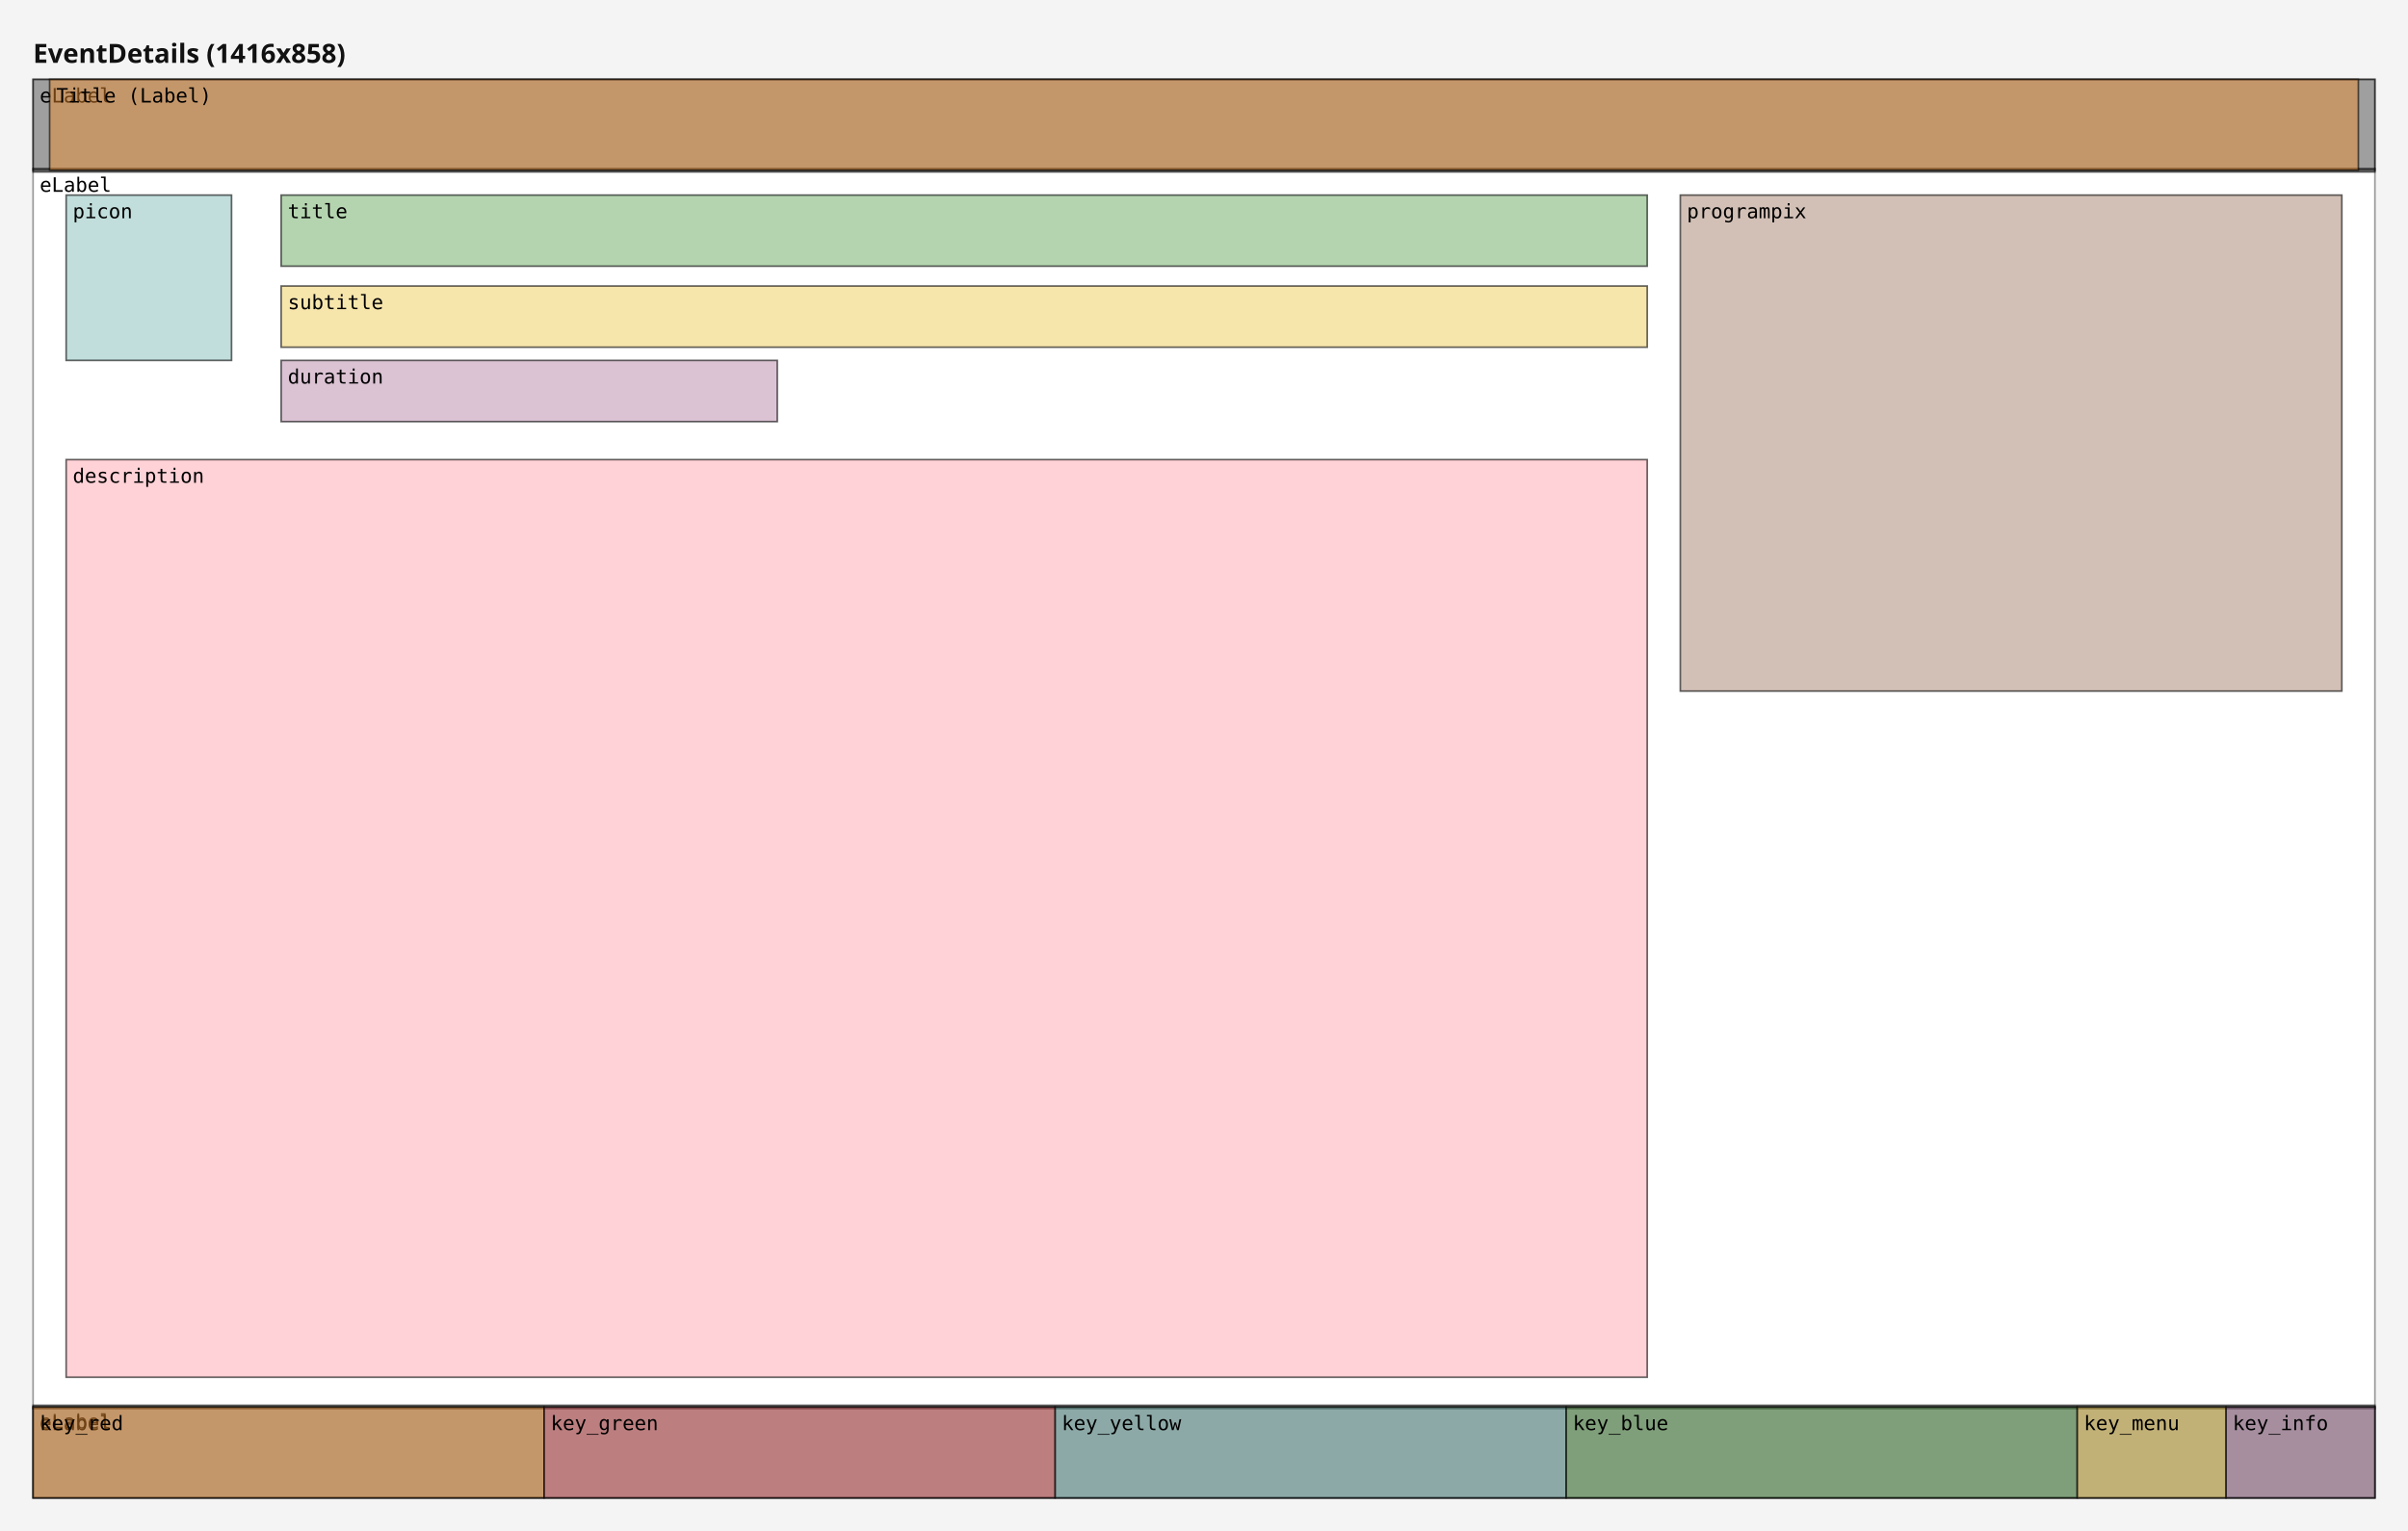
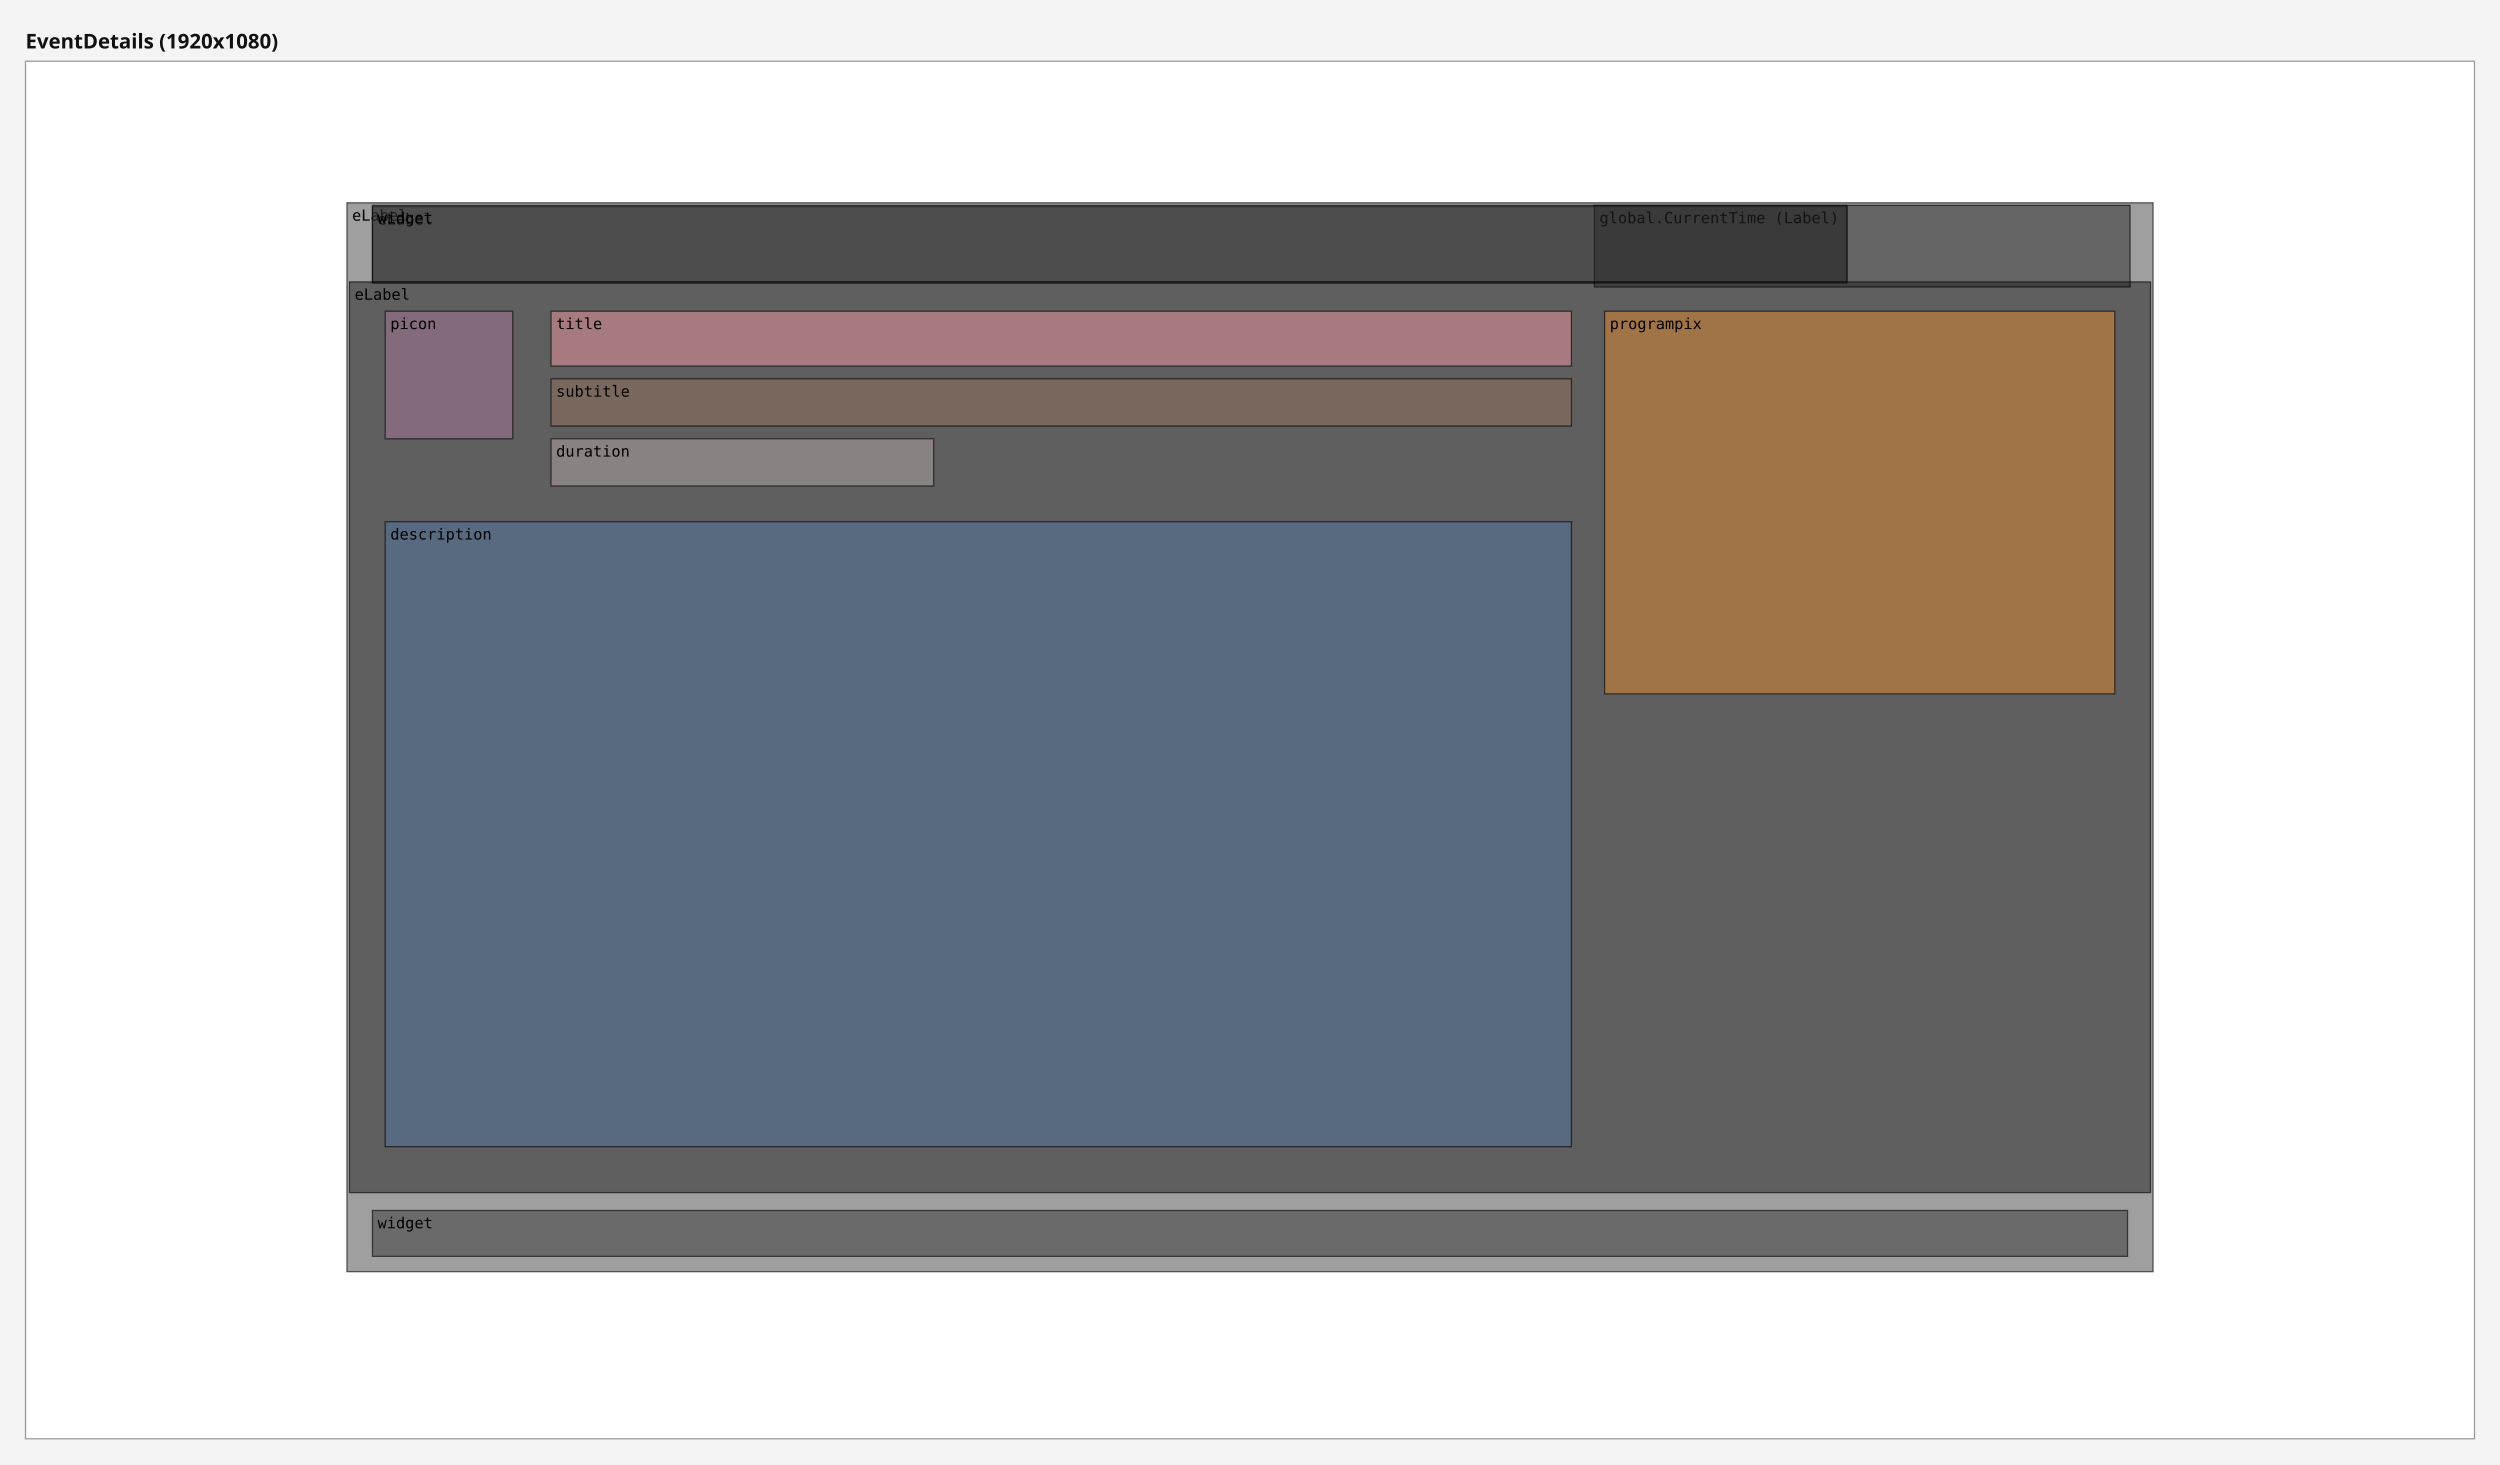
- <svg xmlns="http://www.w3.org/2000/svg" width="1456" height="926" viewBox="0 0 1456 926">
-   <rect x="0" y="0" width="1456" height="926" fill="#f4f4f4" />
-   <text x="20" y="38" font-family="sans-serif" font-size="16" font-weight="bold" fill="#111111">EventDetails (1416x858)</text>
+ <svg xmlns="http://www.w3.org/2000/svg" width="1960" height="1148" viewBox="0 0 1960 1148">
+   <rect x="0" y="0" width="1960" height="1148" fill="#f4f4f4" />
+   <text x="20" y="38" font-family="sans-serif" font-size="16" font-weight="bold" fill="#111111">EventDetails (1920x1080)</text>
  <g data-screen="0" transform="translate(20,48)">
-     <rect x="0" y="0" width="1416" height="858" fill="#ffffff" stroke="#999999" stroke-width="1" />
+     <rect x="0" y="0" width="1920" height="1080" fill="#ffffff" stroke="#999999" stroke-width="1" />
    <g>
-       <rect data-ref="0:0" x="0" y="0" width="1416" height="55" fill="#2c2c2c" fill-opacity="0.45" stroke="#000000" stroke-opacity="0.6" stroke-width="1" />
-       <text x="4" y="14" font-family="monospace" font-size="12" fill="#000000">eLabel</text>
+       <rect data-ref="0:0" x="252" y="111" width="1416" height="838" fill="#2c2c2c" fill-opacity="0.45" stroke="#000000" stroke-opacity="0.6" stroke-width="1" />
+       <text x="256" y="125" font-family="monospace" font-size="12" fill="#000000">eLabel</text>
    </g>
    <g>
-       <rect data-ref="0:2" x="0" y="54" width="1416" height="2" fill="#424242" fill-opacity="0.45" stroke="#000000" stroke-opacity="0.6" stroke-width="1" />
-       <text x="4" y="68" font-family="monospace" font-size="12" fill="#000000">eLabel</text>
+       <rect data-ref="0:1" x="254" y="173" width="1412" height="714" fill="#121212" fill-opacity="0.45" stroke="#000000" stroke-opacity="0.6" stroke-width="1" />
+       <text x="258" y="187" font-family="monospace" font-size="12" fill="#000000">eLabel</text>
    </g>
    <g>
-       <rect data-ref="0:3" x="20" y="70" width="100" height="100" fill="#76b7b2" fill-opacity="0.45" stroke="#000000" stroke-opacity="0.6" stroke-width="1" />
-       <text x="24" y="84" font-family="monospace" font-size="12" fill="#000000">picon</text>
+       <rect data-ref="0:6" x="282" y="196" width="100" height="100" fill="#b07aa1" fill-opacity="0.45" stroke="#000000" stroke-opacity="0.6" stroke-width="1" />
+       <text x="286" y="210" font-family="monospace" font-size="12" fill="#000000">picon</text>
    </g>
    <g>
-       <rect data-ref="0:7" x="20" y="230" width="956" height="555" fill="#ff9da7" fill-opacity="0.45" stroke="#000000" stroke-opacity="0.6" stroke-width="1" />
-       <text x="24" y="244" font-family="monospace" font-size="12" fill="#000000">description</text>
+       <rect data-ref="0:10" x="282" y="361" width="930" height="490" fill="#4e79a7" fill-opacity="0.45" stroke="#000000" stroke-opacity="0.6" stroke-width="1" />
+       <text x="286" y="375" font-family="monospace" font-size="12" fill="#000000">description</text>
    </g>
    <g>
-       <rect data-ref="0:8" x="996" y="70" width="400" height="300" fill="#9c755f" fill-opacity="0.45" stroke="#000000" stroke-opacity="0.6" stroke-width="1" />
-       <text x="1000" y="84" font-family="monospace" font-size="12" fill="#000000">programpix</text>
+       <rect data-ref="0:11" x="1238" y="196" width="400" height="300" fill="#f28e2b" fill-opacity="0.45" stroke="#000000" stroke-opacity="0.6" stroke-width="1" />
+       <text x="1242" y="210" font-family="monospace" font-size="12" fill="#000000">programpix</text>
    </g>
    <g>
-       <rect data-ref="0:9" x="0" y="802" width="1416" height="2" fill="#424242" fill-opacity="0.45" stroke="#000000" stroke-opacity="0.6" stroke-width="1" />
-       <text x="4" y="816" font-family="monospace" font-size="12" fill="#000000">eLabel</text>
+       <rect data-ref="0:7" x="412" y="196" width="800" height="43" fill="#ff9da7" fill-opacity="0.45" stroke="#000000" stroke-opacity="0.6" stroke-width="1" />
+       <text x="416" y="210" font-family="monospace" font-size="12" fill="#000000">title</text>
    </g>
    <g>
-       <rect data-ref="0:10" x="0" y="803" width="1416" height="55" fill="#2c2c2c" fill-opacity="0.45" stroke="#000000" stroke-opacity="0.6" stroke-width="1" />
-       <text x="4" y="817" font-family="monospace" font-size="12" fill="#000000">eLabel</text>
+       <rect data-ref="0:8" x="412" y="249" width="800" height="37" fill="#9c755f" fill-opacity="0.45" stroke="#000000" stroke-opacity="0.6" stroke-width="1" />
+       <text x="416" y="263" font-family="monospace" font-size="12" fill="#000000">subtitle</text>
    </g>
    <g>
-       <rect data-ref="0:1" x="10" y="0" width="1396" height="55" fill="#f28e2b" fill-opacity="0.45" stroke="#000000" stroke-opacity="0.6" stroke-width="1" />
-       <text x="14" y="14" font-family="monospace" font-size="12" fill="#000000">Title (Label)</text>
+       <rect data-ref="0:9" x="412" y="296" width="300" height="37" fill="#bab0ac" fill-opacity="0.45" stroke="#000000" stroke-opacity="0.6" stroke-width="1" />
+       <text x="416" y="310" font-family="monospace" font-size="12" fill="#000000">duration</text>
    </g>
    <g>
-       <rect data-ref="0:4" x="150" y="70" width="826" height="43" fill="#59a14f" fill-opacity="0.45" stroke="#000000" stroke-opacity="0.6" stroke-width="1" />
-       <text x="154" y="84" font-family="monospace" font-size="12" fill="#000000">title</text>
+       <rect data-ref="0:2" x="272" y="901" width="1376" height="36" fill="#2c2c2c" fill-opacity="0.45" stroke="#000000" stroke-opacity="0.6" stroke-width="1" />
+       <text x="276" y="915" font-family="monospace" font-size="12" fill="#000000">widget</text>
    </g>
    <g>
-       <rect data-ref="0:5" x="150" y="125" width="826" height="37" fill="#edc948" fill-opacity="0.45" stroke="#000000" stroke-opacity="0.6" stroke-width="1" />
-       <text x="154" y="139" font-family="monospace" font-size="12" fill="#000000">subtitle</text>
+       <rect data-ref="0:4" x="272" y="114" width="1156" height="60" fill="#2c2c2c" fill-opacity="0.45" stroke="#000000" stroke-opacity="0.6" stroke-width="1" />
+       <text x="276" y="128" font-family="monospace" font-size="12" fill="#000000">eLabel</text>
    </g>
    <g>
-       <rect data-ref="0:6" x="150" y="170" width="300" height="37" fill="#b07aa1" fill-opacity="0.45" stroke="#000000" stroke-opacity="0.6" stroke-width="1" />
-       <text x="154" y="184" font-family="monospace" font-size="12" fill="#000000">duration</text>
+       <rect data-ref="0:3" x="1230" y="113" width="420" height="64" fill="#1d1d1d" fill-opacity="0.45" stroke="#000000" stroke-opacity="0.6" stroke-width="1" />
+       <text x="1234" y="127" font-family="monospace" font-size="12" fill="#000000">global.CurrentTime (Label)</text>
    </g>
    <g>
-       <rect data-ref="0:11" x="0" y="803" width="309" height="55" fill="#f28e2b" fill-opacity="0.45" stroke="#000000" stroke-opacity="0.6" stroke-width="1" />
-       <text x="4" y="817" font-family="monospace" font-size="12" fill="#000000">key_red</text>
-     </g>
-     <g>
-       <rect data-ref="0:12" x="309" y="803" width="309" height="55" fill="#e15759" fill-opacity="0.45" stroke="#000000" stroke-opacity="0.6" stroke-width="1" />
-       <text x="313" y="817" font-family="monospace" font-size="12" fill="#000000">key_green</text>
-     </g>
-     <g>
-       <rect data-ref="0:13" x="618" y="803" width="309" height="55" fill="#76b7b2" fill-opacity="0.45" stroke="#000000" stroke-opacity="0.6" stroke-width="1" />
-       <text x="622" y="817" font-family="monospace" font-size="12" fill="#000000">key_yellow</text>
-     </g>
-     <g>
-       <rect data-ref="0:14" x="927" y="803" width="309" height="55" fill="#59a14f" fill-opacity="0.45" stroke="#000000" stroke-opacity="0.6" stroke-width="1" />
-       <text x="931" y="817" font-family="monospace" font-size="12" fill="#000000">key_blue</text>
-     </g>
-     <g>
-       <rect data-ref="0:15" x="1236" y="803" width="90" height="55" fill="#edc948" fill-opacity="0.45" stroke="#000000" stroke-opacity="0.6" stroke-width="1" />
-       <text x="1240" y="817" font-family="monospace" font-size="12" fill="#000000">key_menu</text>
-     </g>
-     <g>
-       <rect data-ref="0:16" x="1326" y="803" width="90" height="55" fill="#b07aa1" fill-opacity="0.45" stroke="#000000" stroke-opacity="0.6" stroke-width="1" />
-       <text x="1330" y="817" font-family="monospace" font-size="12" fill="#000000">key_info</text>
+       <rect data-ref="0:5" x="272" y="113" width="1156" height="60" fill="#2c2c2c" fill-opacity="0.45" stroke="#000000" stroke-opacity="0.6" stroke-width="1" />
+       <text x="276" y="127" font-family="monospace" font-size="12" fill="#000000">widget</text>
    </g>
  </g>
</svg>
